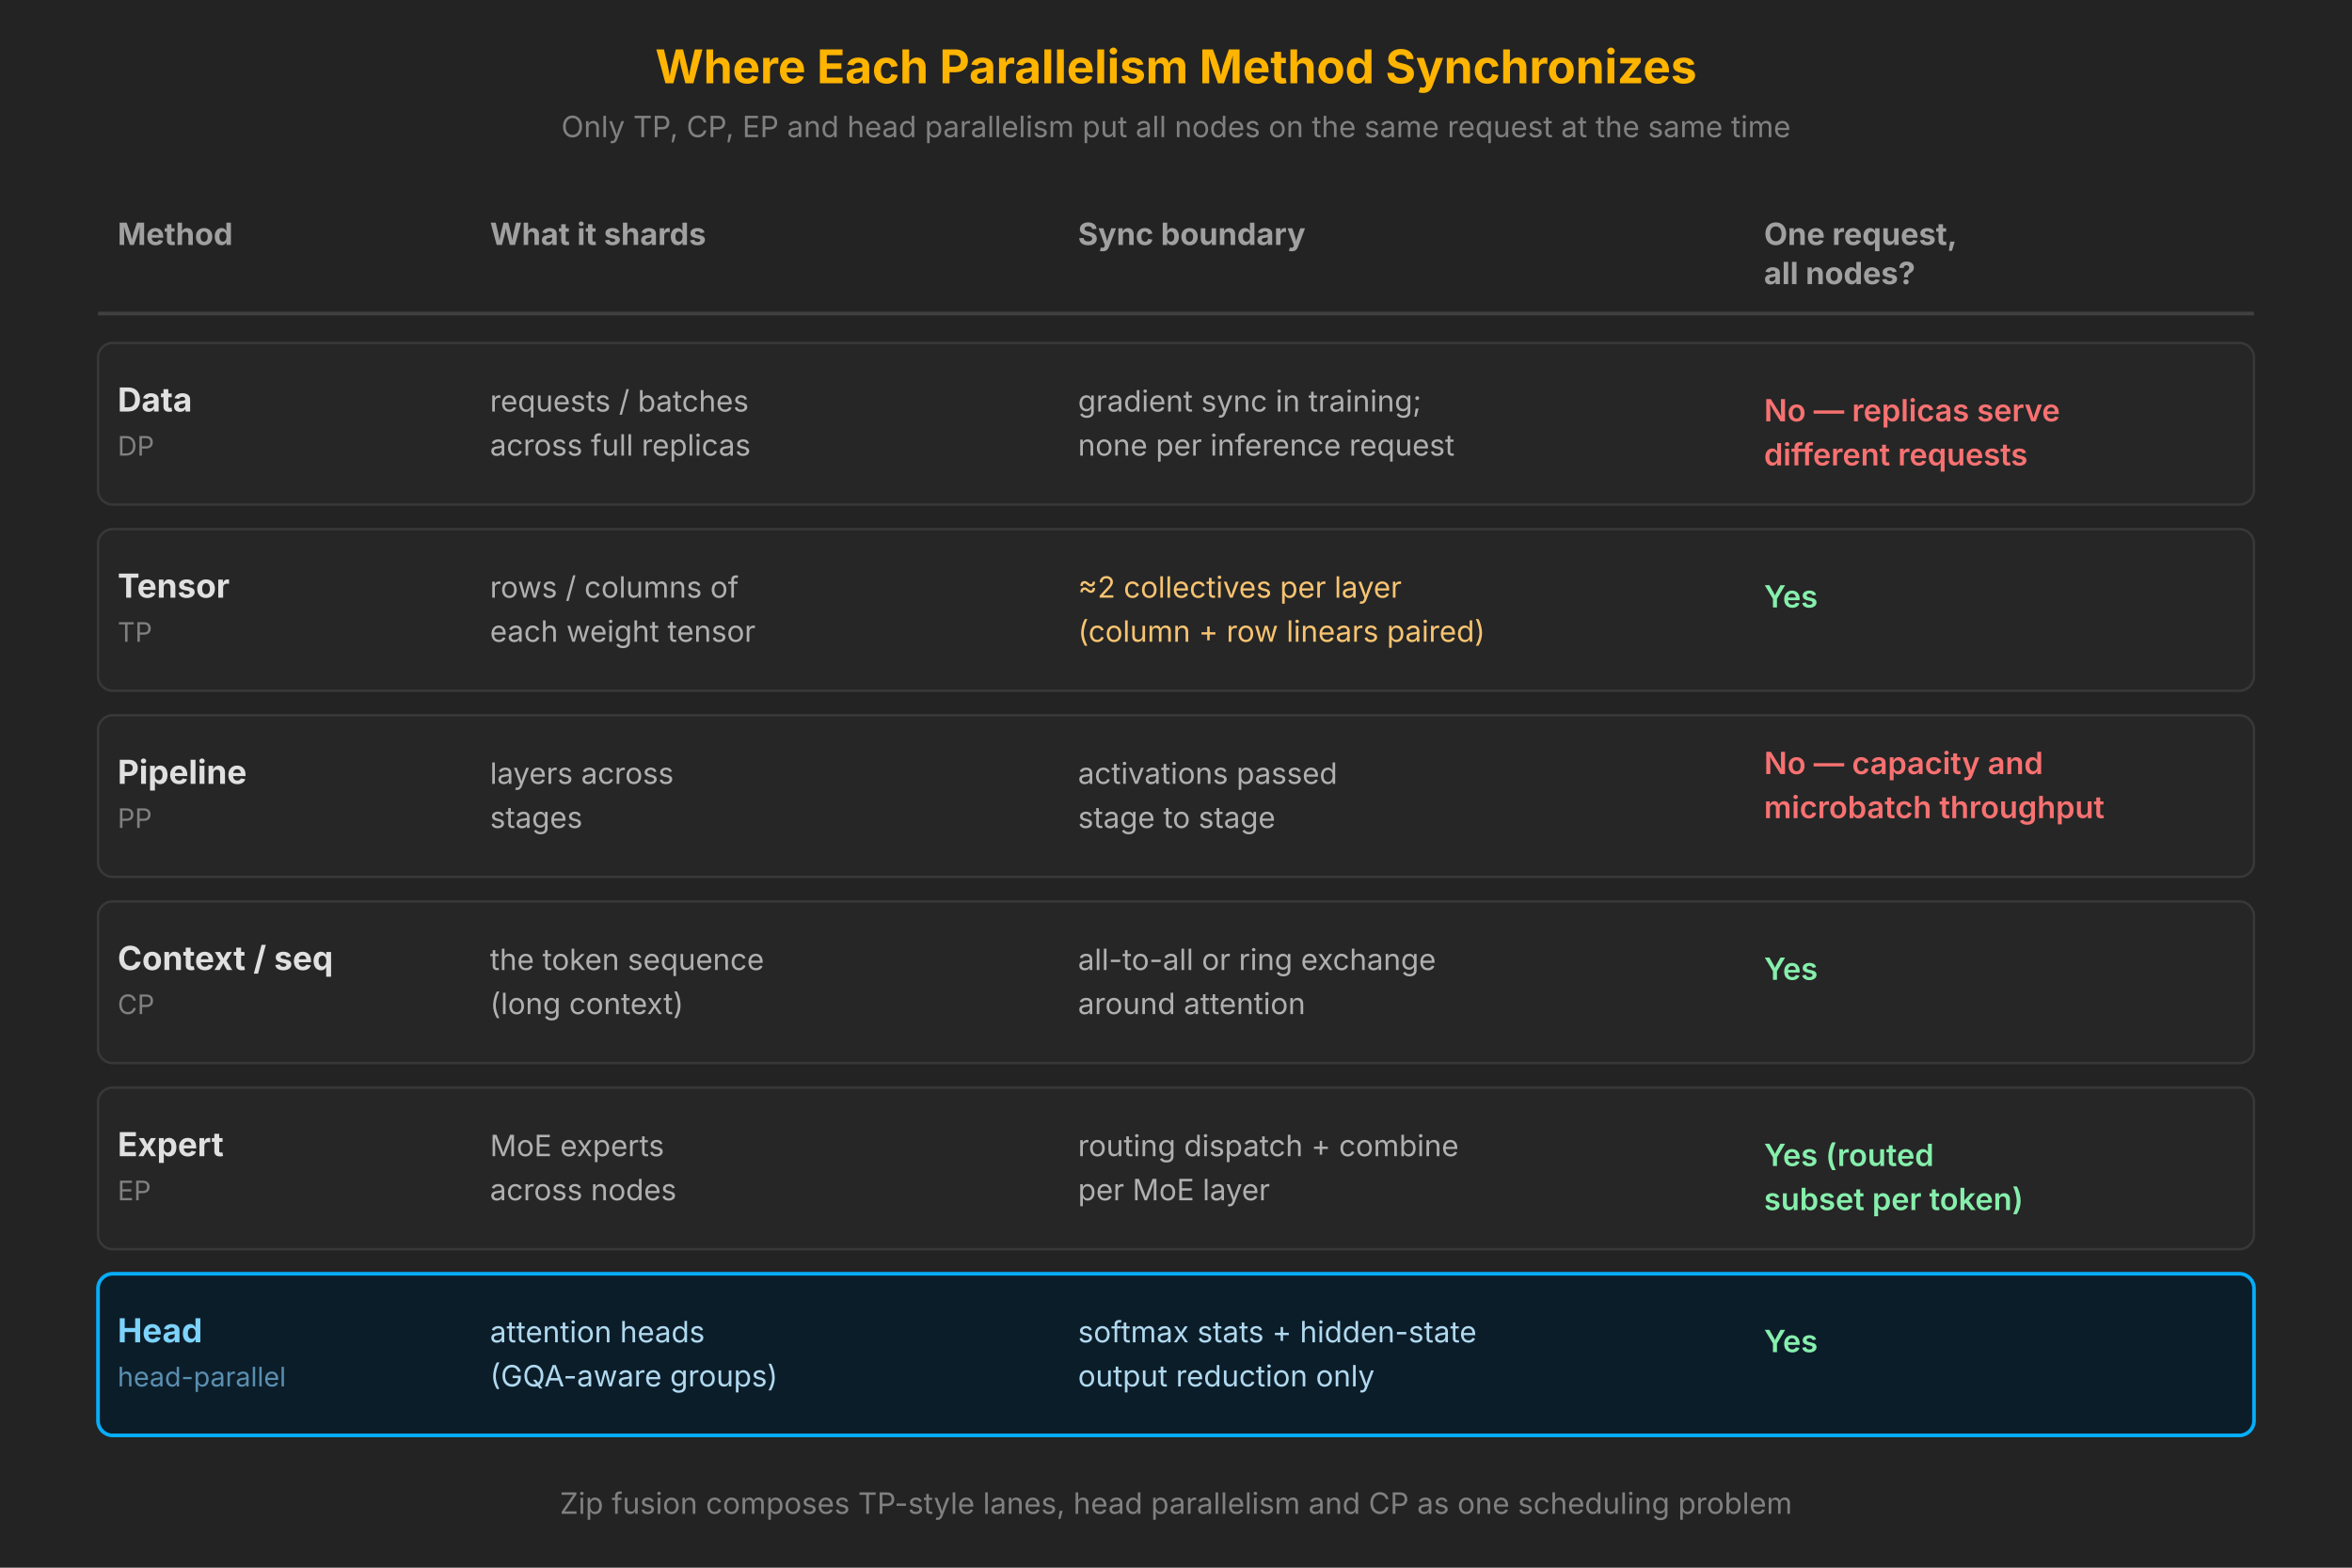
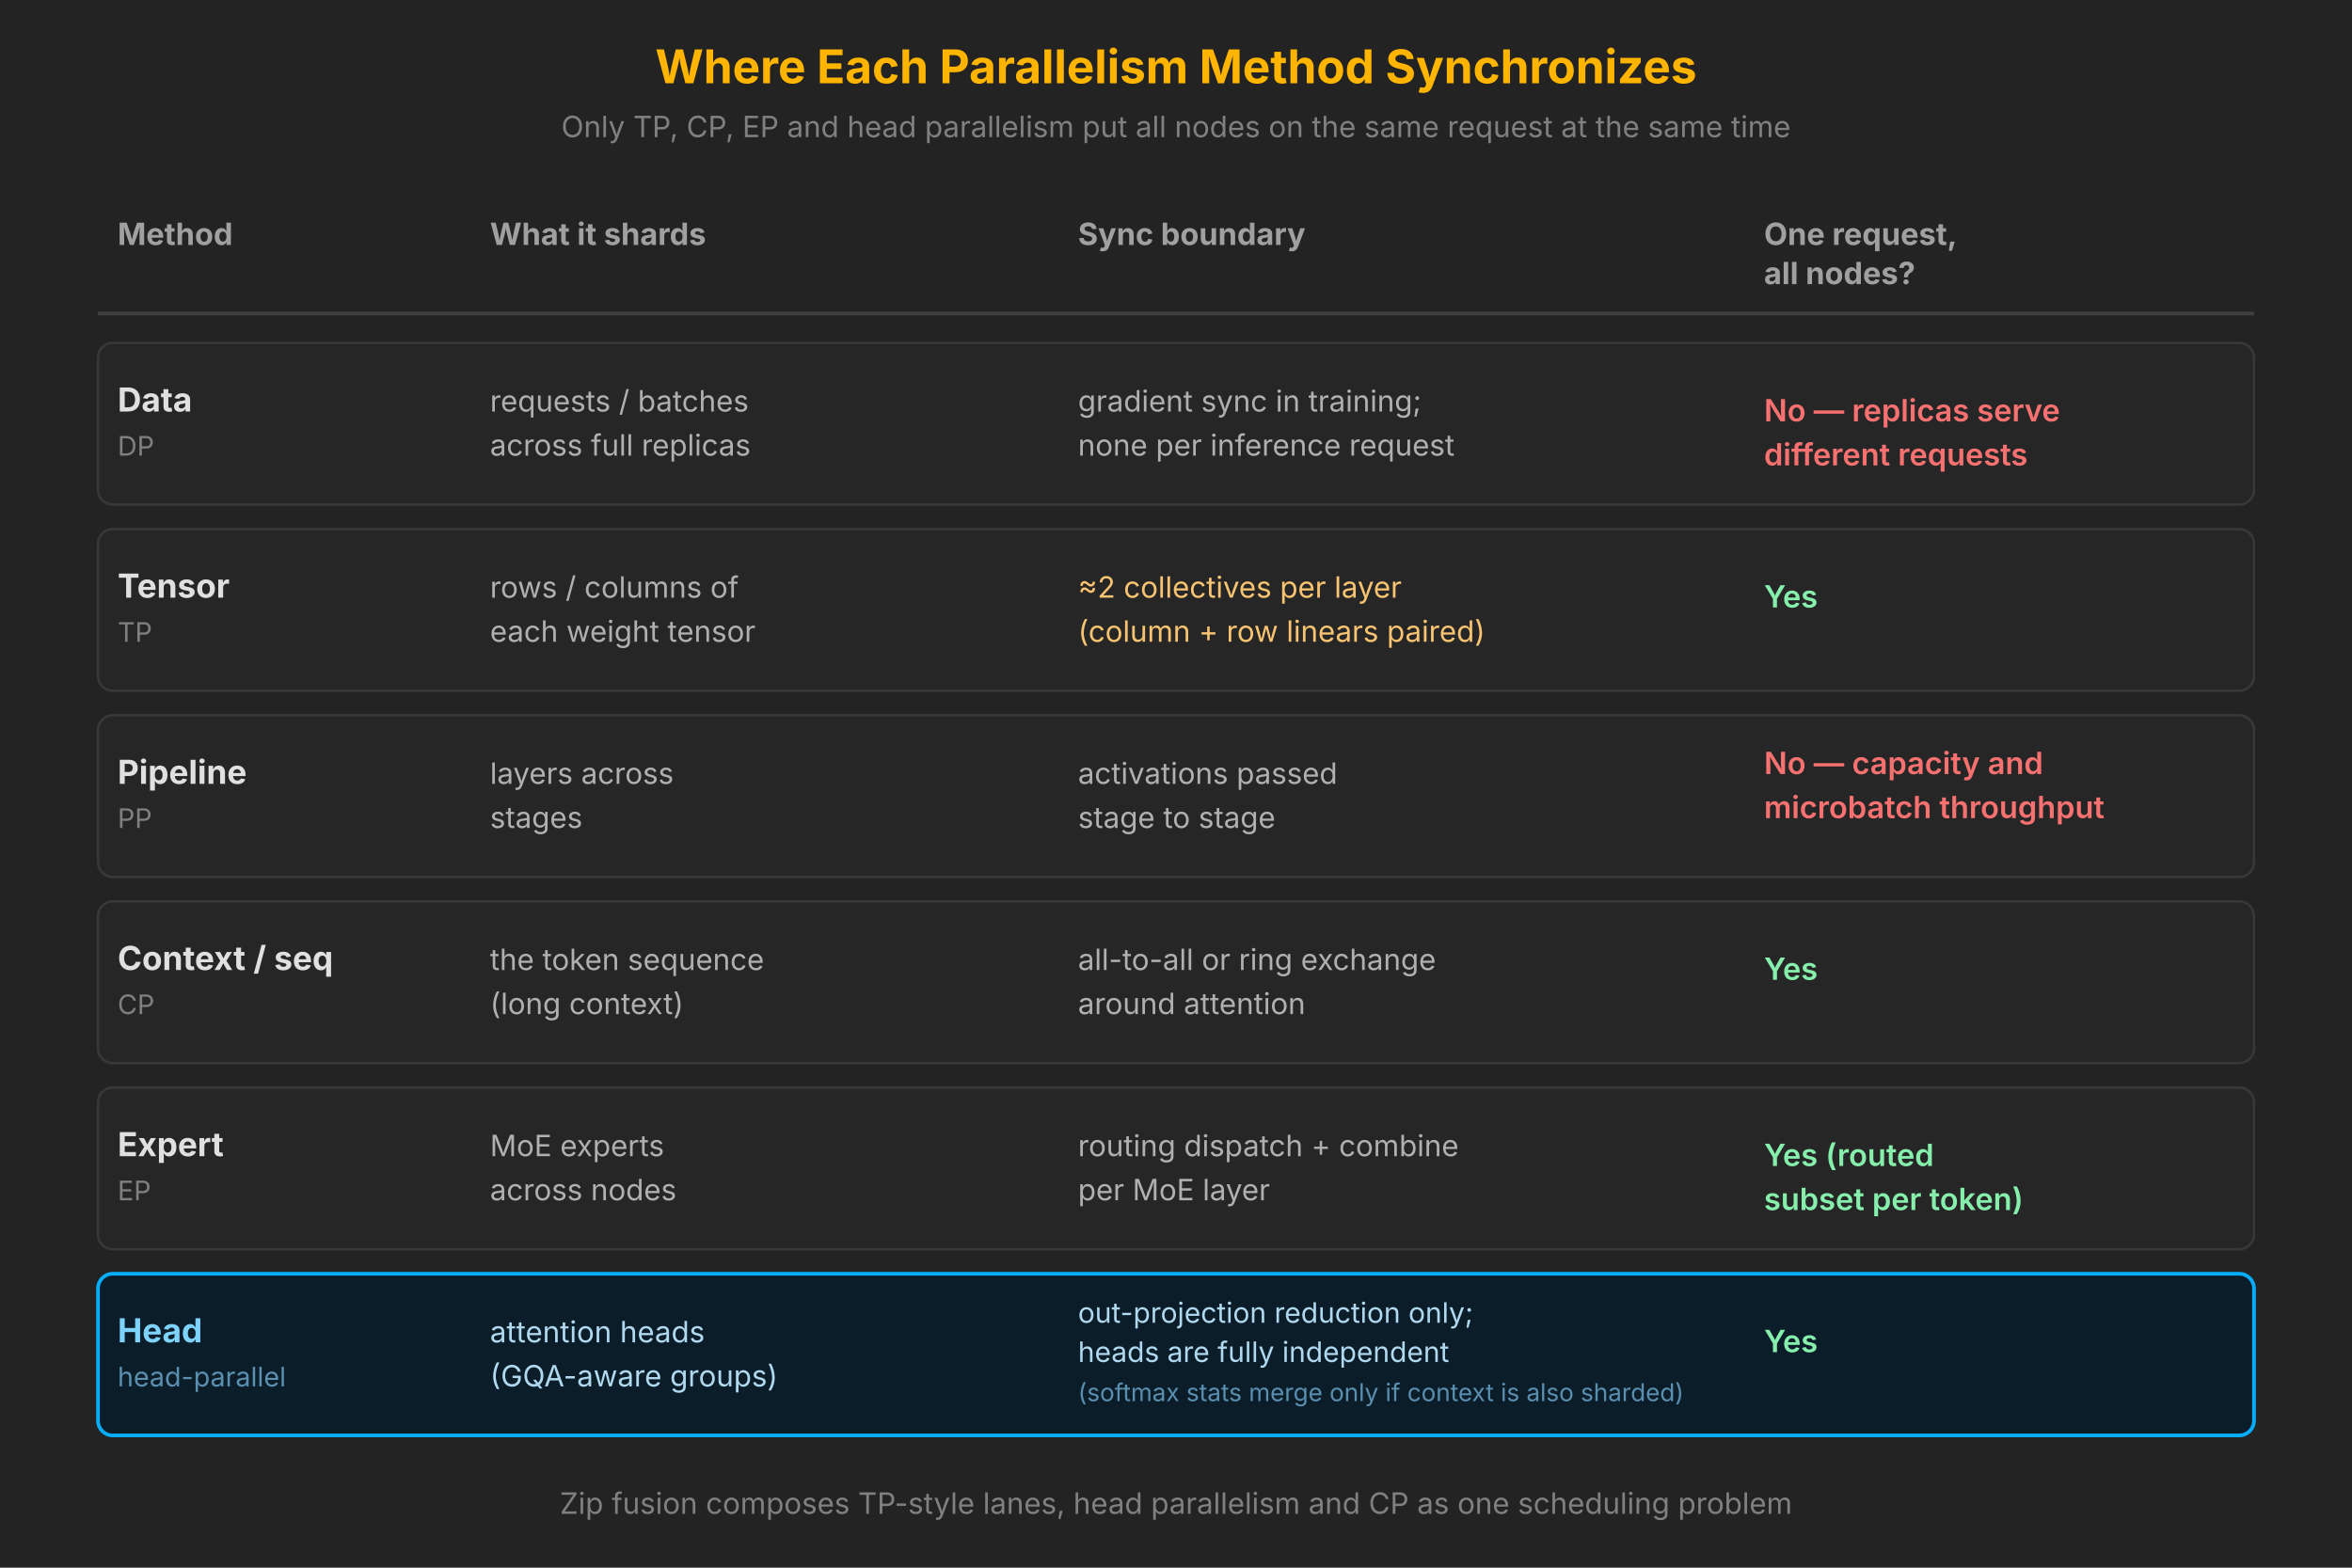
<svg xmlns="http://www.w3.org/2000/svg" viewBox="0 0 960 640">
  <rect width="960" height="640" fill="#232323" />
  <text x="480" y="34" font-family="Inter, sans-serif" font-size="19" font-weight="700" fill="#ffb400" text-anchor="middle">Where Each Parallelism Method Synchronizes</text>
  <text x="480" y="56" font-family="Inter, sans-serif" font-size="12" fill="#808080" text-anchor="middle">Only TP, CP, EP and head parallelism put all nodes on the same request at the same time</text>
  <text x="48" y="100" font-family="Inter, sans-serif" font-size="12.5" font-weight="700" fill="#a0a0a0">Method</text>
  <text x="200" y="100" font-family="Inter, sans-serif" font-size="12.5" font-weight="700" fill="#a0a0a0">What it shards</text>
  <text x="440" y="100" font-family="Inter, sans-serif" font-size="12.5" font-weight="700" fill="#a0a0a0">Sync boundary</text>
  <text x="720" y="100" font-family="Inter, sans-serif" font-size="12.5" font-weight="700" fill="#a0a0a0">One request,</text>
  <text x="720" y="116" font-family="Inter, sans-serif" font-size="12.5" font-weight="700" fill="#a0a0a0">all nodes?</text>
  <line x1="40" y1="128" x2="920" y2="128" stroke="#404040" stroke-width="1.5" />
  <rect x="40" y="140" width="880" height="66" rx="6" fill="#262626" stroke="#383838" />
  <text x="48" y="168" font-family="Inter, sans-serif" font-size="13.5" font-weight="700" fill="#e0e0e0">Data</text>
  <text x="48" y="186" font-family="Inter, sans-serif" font-size="11" fill="#808080">DP</text>
  <text x="200" y="168" font-family="Inter, sans-serif" font-size="12" fill="#b0b0b0">requests / batches</text>
  <text x="200" y="186" font-family="Inter, sans-serif" font-size="12" fill="#b0b0b0">across full replicas</text>
  <text x="440" y="168" font-family="Inter, sans-serif" font-size="12" fill="#b0b0b0">gradient sync in training;</text>
  <text x="440" y="186" font-family="Inter, sans-serif" font-size="12" fill="#b0b0b0">none per inference request</text>
  <text x="720" y="172" font-family="Inter, sans-serif" font-size="12.5" font-weight="600" fill="#f87171">No — replicas serve</text>
  <text x="720" y="190" font-family="Inter, sans-serif" font-size="12.5" font-weight="600" fill="#f87171">different requests</text>
  <rect x="40" y="216" width="880" height="66" rx="6" fill="#262626" stroke="#383838" />
  <text x="48" y="244" font-family="Inter, sans-serif" font-size="13.5" font-weight="700" fill="#e0e0e0">Tensor</text>
  <text x="48" y="262" font-family="Inter, sans-serif" font-size="11" fill="#808080">TP</text>
  <text x="200" y="244" font-family="Inter, sans-serif" font-size="12" fill="#b0b0b0">rows / columns of</text>
  <text x="200" y="262" font-family="Inter, sans-serif" font-size="12" fill="#b0b0b0">each weight tensor</text>
  <text x="440" y="244" font-family="Inter, sans-serif" font-size="12" fill="#f8c471">≈2 collectives per layer</text>
  <text x="440" y="262" font-family="Inter, sans-serif" font-size="12" fill="#f8c471">(column + row linears paired)</text>
  <text x="720" y="248" font-family="Inter, sans-serif" font-size="12.5" font-weight="600" fill="#86efac">Yes</text>
  <rect x="40" y="292" width="880" height="66" rx="6" fill="#262626" stroke="#383838" />
  <text x="48" y="320" font-family="Inter, sans-serif" font-size="13.5" font-weight="700" fill="#e0e0e0">Pipeline</text>
  <text x="48" y="338" font-family="Inter, sans-serif" font-size="11" fill="#808080">PP</text>
  <text x="200" y="320" font-family="Inter, sans-serif" font-size="12" fill="#b0b0b0">layers across</text>
  <text x="200" y="338" font-family="Inter, sans-serif" font-size="12" fill="#b0b0b0">stages</text>
  <text x="440" y="320" font-family="Inter, sans-serif" font-size="12" fill="#b0b0b0">activations passed</text>
  <text x="440" y="338" font-family="Inter, sans-serif" font-size="12" fill="#b0b0b0">stage to stage</text>
  <text x="720" y="316" font-family="Inter, sans-serif" font-size="12.5" font-weight="600" fill="#f87171">No — capacity and</text>
  <text x="720" y="334" font-family="Inter, sans-serif" font-size="12.5" font-weight="600" fill="#f87171">microbatch throughput</text>
  <rect x="40" y="368" width="880" height="66" rx="6" fill="#262626" stroke="#383838" />
  <text x="48" y="396" font-family="Inter, sans-serif" font-size="13.5" font-weight="700" fill="#e0e0e0">Context / seq</text>
  <text x="48" y="414" font-family="Inter, sans-serif" font-size="11" fill="#808080">CP</text>
  <text x="200" y="396" font-family="Inter, sans-serif" font-size="12" fill="#b0b0b0">the token sequence</text>
  <text x="200" y="414" font-family="Inter, sans-serif" font-size="12" fill="#b0b0b0">(long context)</text>
  <text x="440" y="396" font-family="Inter, sans-serif" font-size="12" fill="#b0b0b0">all-to-all or ring exchange</text>
  <text x="440" y="414" font-family="Inter, sans-serif" font-size="12" fill="#b0b0b0">around attention</text>
  <text x="720" y="400" font-family="Inter, sans-serif" font-size="12.5" font-weight="600" fill="#86efac">Yes</text>
  <rect x="40" y="444" width="880" height="66" rx="6" fill="#262626" stroke="#383838" />
  <text x="48" y="472" font-family="Inter, sans-serif" font-size="13.5" font-weight="700" fill="#e0e0e0">Expert</text>
  <text x="48" y="490" font-family="Inter, sans-serif" font-size="11" fill="#808080">EP</text>
  <text x="200" y="472" font-family="Inter, sans-serif" font-size="12" fill="#b0b0b0">MoE experts</text>
  <text x="200" y="490" font-family="Inter, sans-serif" font-size="12" fill="#b0b0b0">across nodes</text>
  <text x="440" y="472" font-family="Inter, sans-serif" font-size="12" fill="#b0b0b0">routing dispatch + combine</text>
  <text x="440" y="490" font-family="Inter, sans-serif" font-size="12" fill="#b0b0b0">per MoE layer</text>
  <text x="720" y="476" font-family="Inter, sans-serif" font-size="12.5" font-weight="600" fill="#86efac">Yes (routed</text>
  <text x="720" y="494" font-family="Inter, sans-serif" font-size="12.5" font-weight="600" fill="#86efac">subset per token)</text>
  <rect x="40" y="520" width="880" height="66" rx="6" fill="#0c1d2a" stroke="#07adf8" stroke-width="1.5" />
  <text x="48" y="548" font-family="Inter, sans-serif" font-size="13.5" font-weight="700" fill="#7dd3fc">Head</text>
  <text x="48" y="566" font-family="Inter, sans-serif" font-size="11" fill="#5a8fb0">head-parallel</text>
  <text x="200" y="548" font-family="Inter, sans-serif" font-size="12" fill="#b0d9ef">attention heads</text>
  <text x="200" y="566" font-family="Inter, sans-serif" font-size="12" fill="#b0d9ef">(GQA-aware groups)</text>
-   <text x="440" y="548" font-family="Inter, sans-serif" font-size="12" fill="#b0d9ef">softmax stats + hidden-state</text>
-   <text x="440" y="566" font-family="Inter, sans-serif" font-size="12" fill="#b0d9ef">output reduction only</text>
+   <text x="440" y="540" font-family="Inter, sans-serif" font-size="11.5" fill="#b0d9ef">out-projection reduction only;</text>
+   <text x="440" y="556" font-family="Inter, sans-serif" font-size="11.5" fill="#b0d9ef">heads are fully independent</text>
+   <text x="440" y="572" font-family="Inter, sans-serif" font-size="10" fill="#5a8fb0">(softmax stats merge only if context is also sharded)</text>
  <text x="720" y="552" font-family="Inter, sans-serif" font-size="12.5" font-weight="600" fill="#86efac">Yes</text>
  <text x="480" y="618" font-family="Inter, sans-serif" font-size="12" fill="#808080" text-anchor="middle">Zip fusion composes TP-style lanes, head parallelism and CP as one scheduling problem</text>
</svg>
